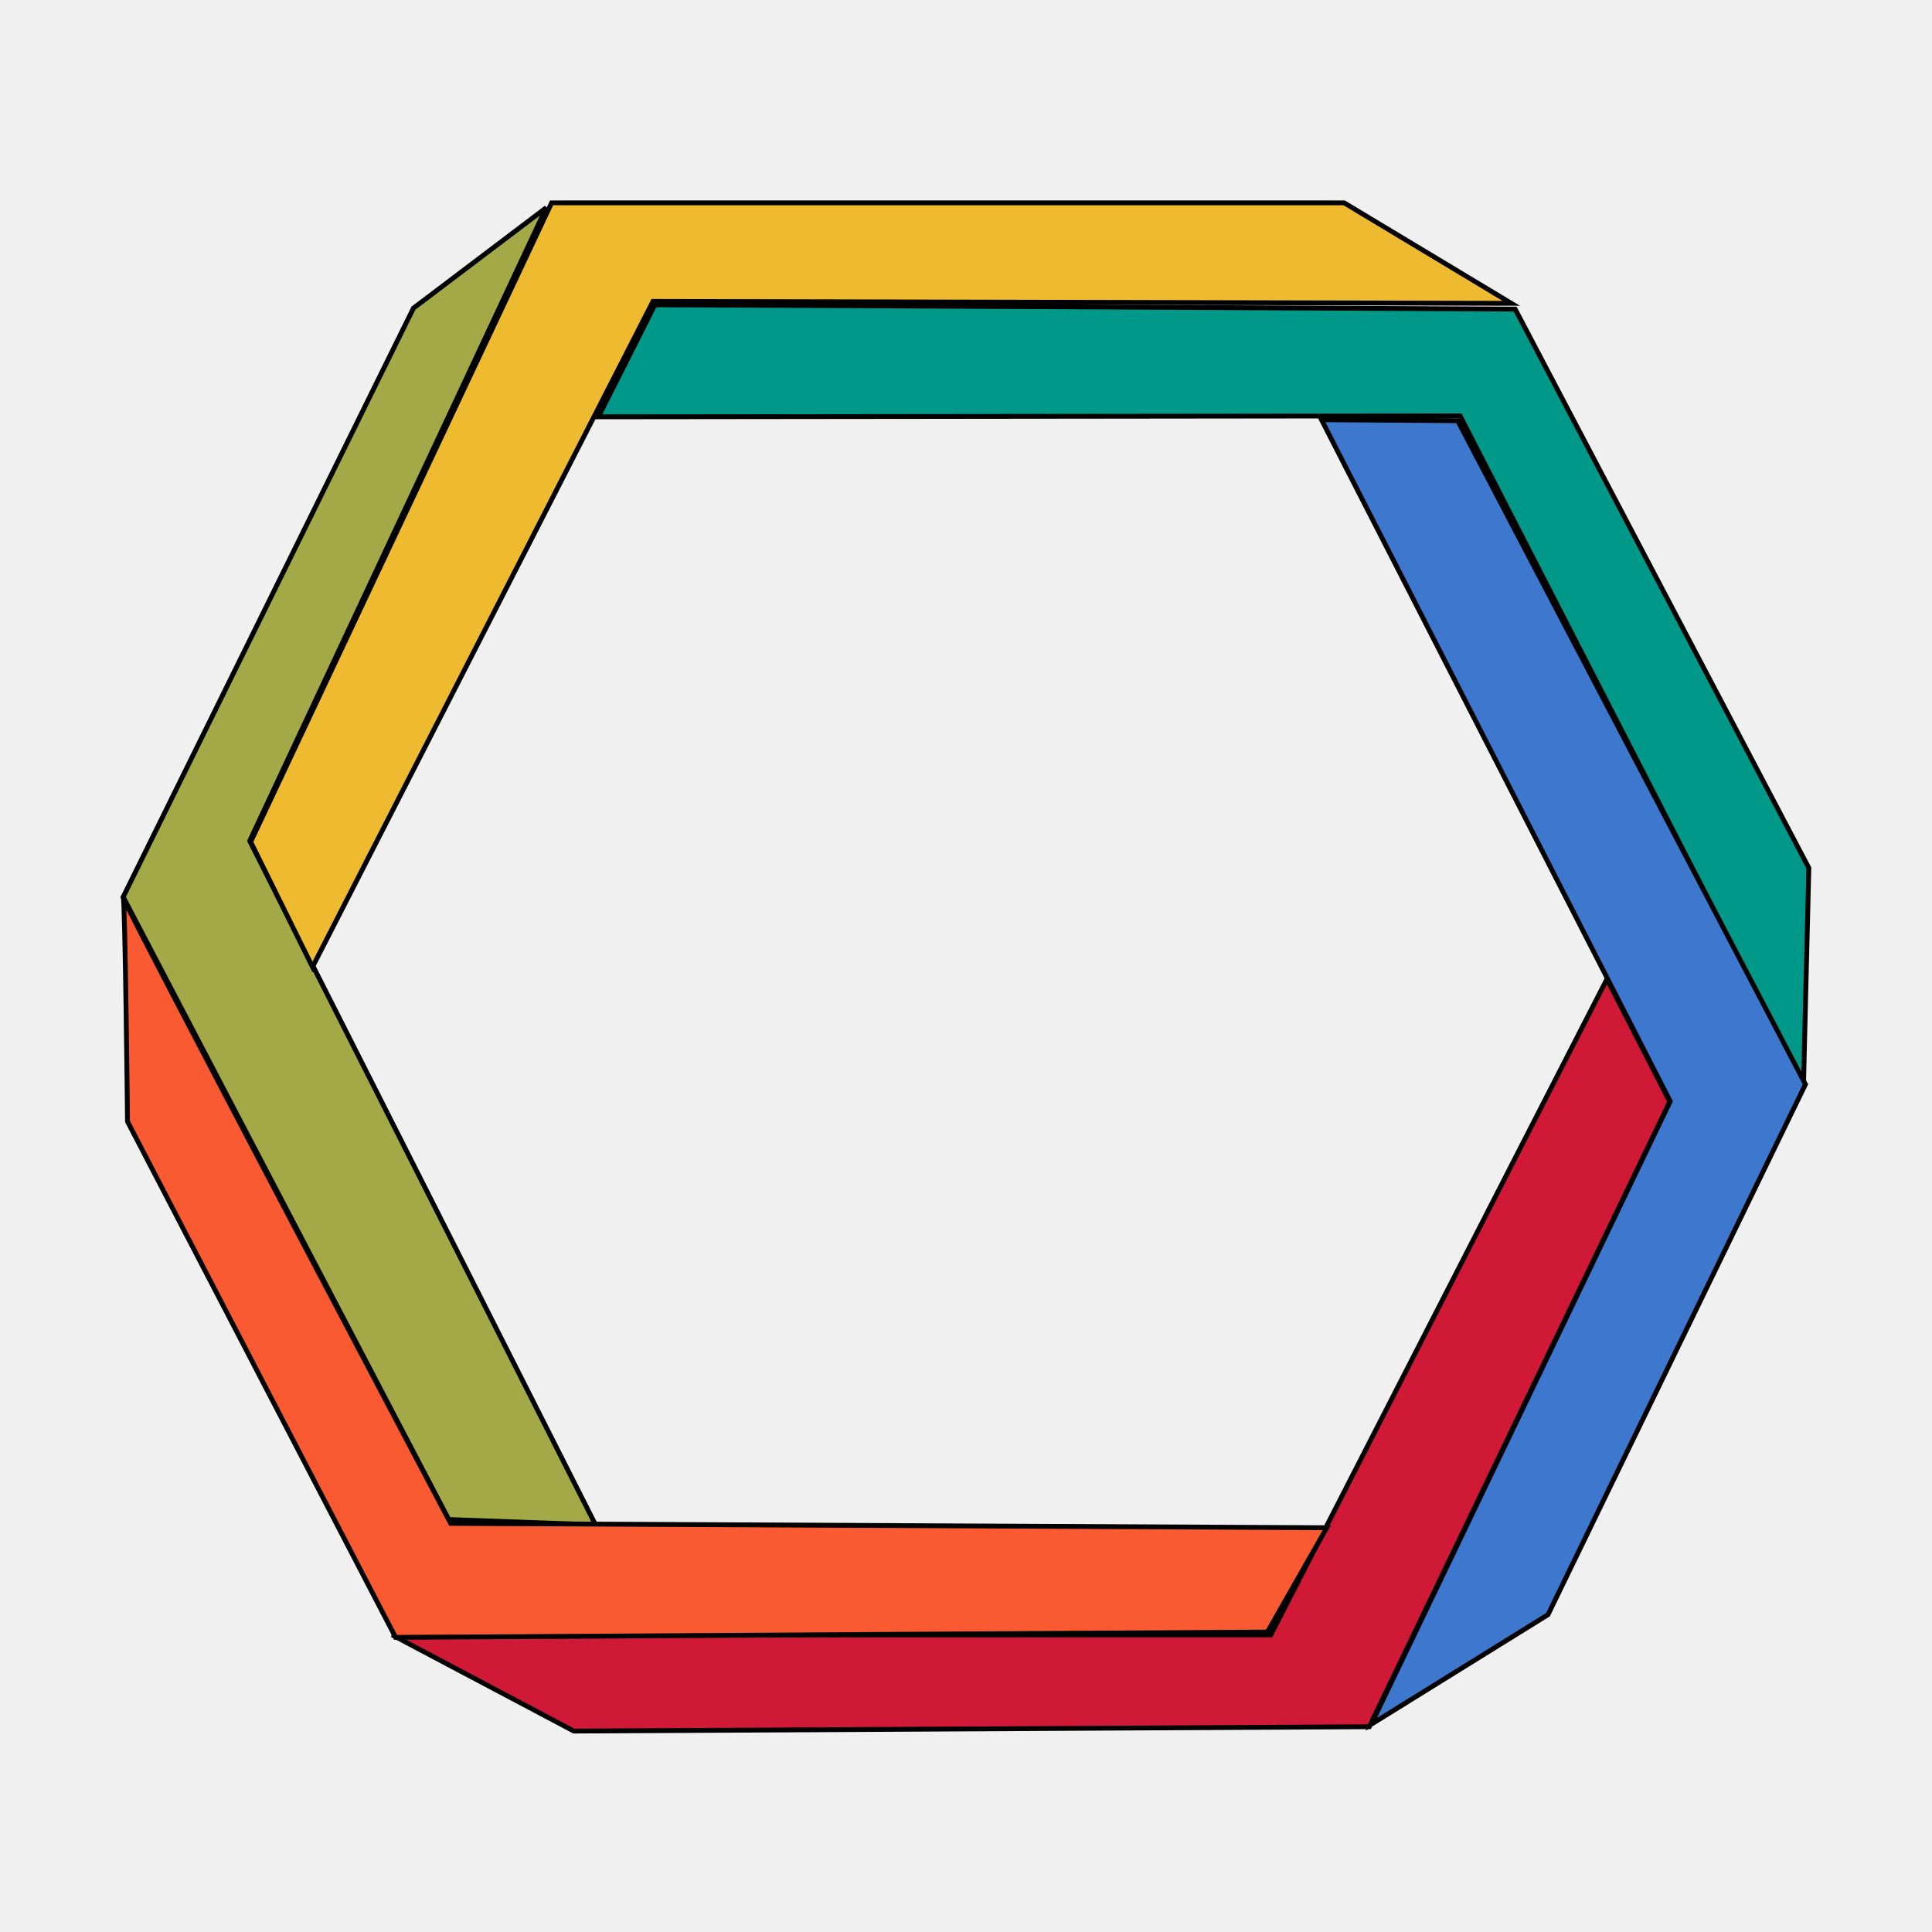
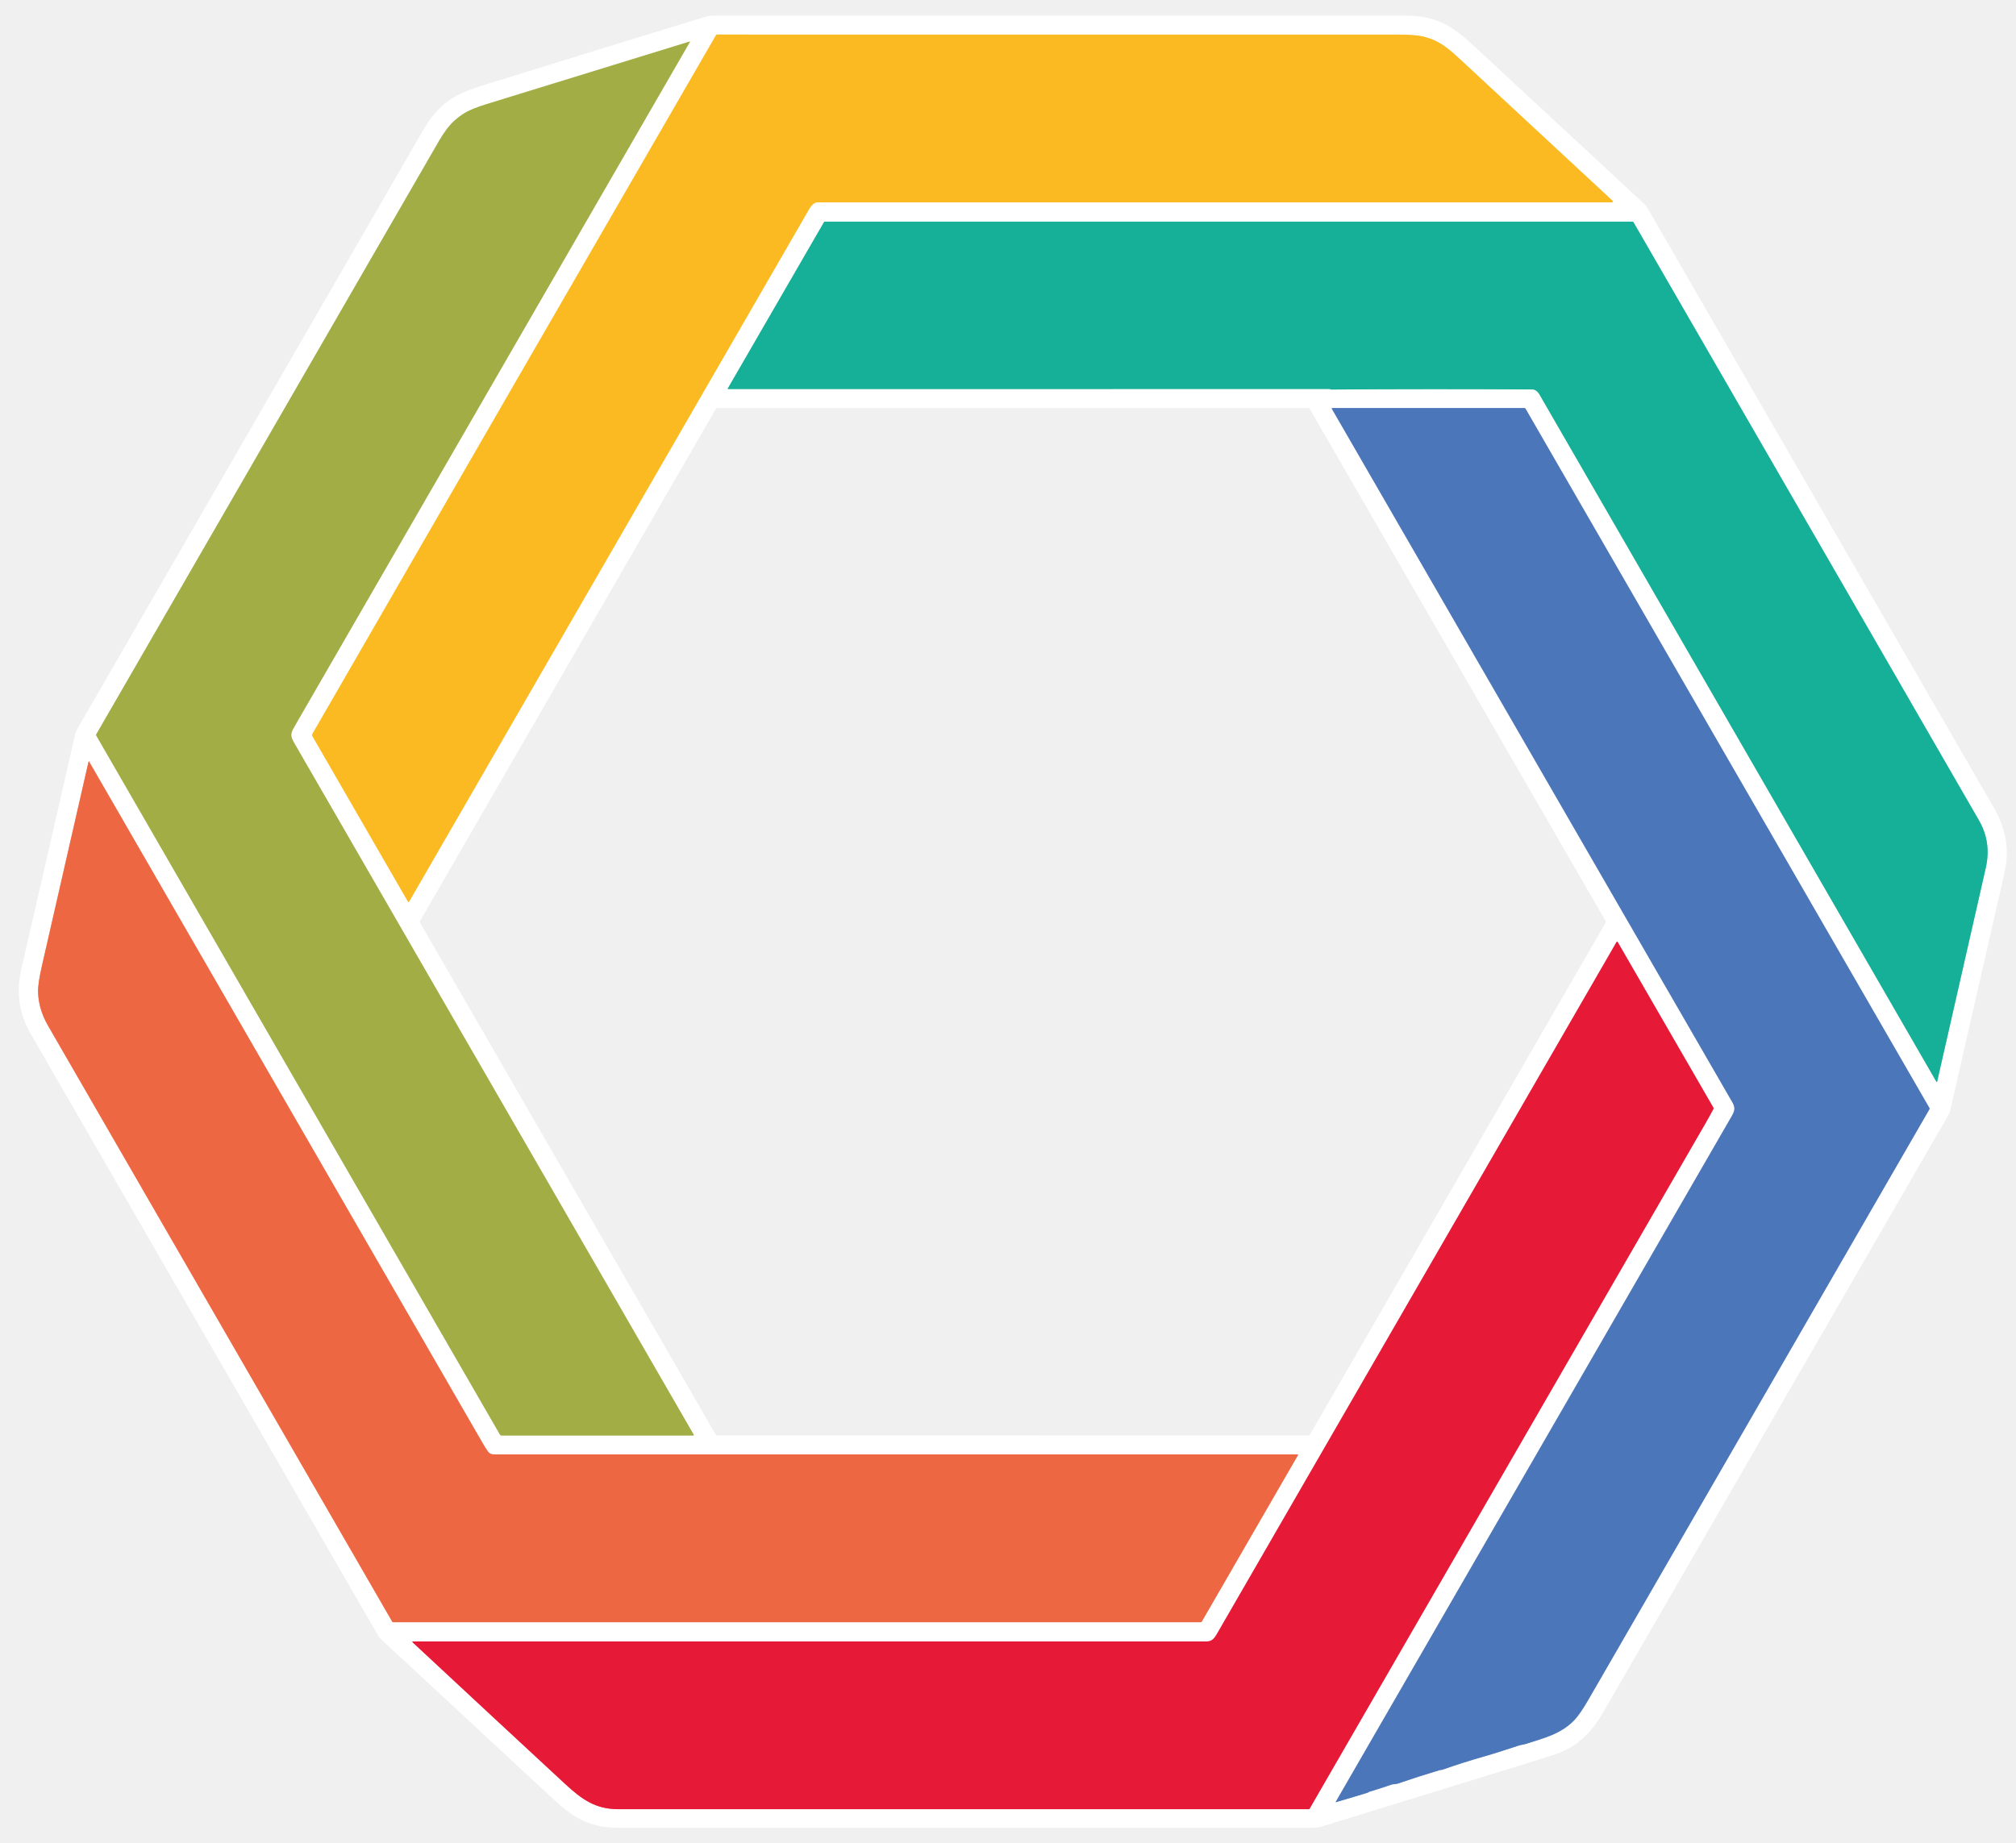
- <svg xmlns="http://www.w3.org/2000/svg" version="1.1" id="svg8977" x="0px" y="0px" viewBox="0 0 400 400" style="enable-background:new 0 0 400 400;" xml:space="preserve">
-   <style type="text/css">
- 	.st0{fill:#A3A947;stroke:#000000;stroke-width:1;}
- 	.st1{fill:#EEBA2F;stroke:#000000;stroke-width:1;}
- 	.st2{fill:#009889;stroke:#000000;stroke-width:1;}
- 	.st3{fill:#3D77CE;stroke:#000000;stroke-width:1;}
- 	.st4{fill:#CF1936;stroke:#000000;stroke-width:1;}
- 	.st5{fill:#F95A31;stroke:#000000;stroke-width:1;}
- </style>
-   <g id="layer1">
-     <path id="path9106" class="st0" d="M85.6,63.8L25.5,185.7l67.4,128.9l30.4,1.1L51.7,174.1L113.1,43L85.6,63.8z" />
-     <path id="path9108" class="st1" d="M51.9,174.3L114.2,42h164.1l34.6,20.8l-177.7-0.4L64.7,200.2   L51.9,174.3z" />
-     <path id="path9110" class="st2" d="M123.9,86.3l11.7-23.2L313.7,64l60.8,115.7l-1.1,44.8L302.3,86.1   L123.9,86.3z" />
-     <path id="path9112" class="st3" d="M273.6,86.9l28.2,0.2l72,137.4l-53.3,109.8L283.9,357l61.9-129   L273.6,86.9z" />
-     <path id="path9114" class="st4" d="M332.7,202.7l-69.6,135.8H81.2l37.6,19.9l164.7-0.9l62.2-129.4   L332.7,202.7z" />
-     <path id="path9116" class="st5" d="M274.7,316.3l-12.3,21.6L81.9,339L26.4,232.2   c0,0-0.5-46.8-0.9-46.4c-0.4,0.4,67.8,129.6,67.8,129.6L274.7,316.3z" />
+ <svg xmlns="http://www.w3.org/2000/svg" version="1.1" viewBox="0 0 1514 1384">
+   <g stroke-width="2.00" fill="none" stroke-linecap="butt">
+     <path stroke="#fddd90" vector-effect="non-scaling-stroke" d="   M 537.73 26.42   C 436.47 201.41 335.62 376.21 234.40 551.67   A 0.91 0.91 90.0 0 0 234.40 552.59   L 306.33 677.19   Q 306.81 678.01 307.28 677.19   Q 457.62 416.77 608.09 156.31   C 609.17 154.43 611.64 152.00 613.56 152.00   Q 912.50 152.00 1210.10 152.00   Q 1212.28 152.00 1210.69 150.52   Q 1155.28 98.97 1101.00 48.70   C 1088.74 37.35 1082.37 30.78 1068.76 27.45   Q 1062.83 26.00 1050.11 26.00   Q 794.32 26.02 538.48 25.98   A 0.87 0.86 -75.0 0 0 537.73 26.42" />
+     <path stroke="#d1d6a3" vector-effect="non-scaling-stroke" d="   M 520.54 1078.31   Q 521.32 1078.31 520.93 1077.64   Q 370.79 817.59 220.56 557.44   C 217.47 552.08 218.73 549.89 221.53 545.04   Q 369.77 288.39 517.98 31.70   Q 518.33 31.10 517.67 31.30   Q 441.65 54.68 365.62 78.16   Q 354.58 81.57 349.47 84.62   C 336.76 92.21 332.68 100.71 323.66 116.33   Q 197.98 333.96 72.27 551.65   A 0.87 0.86 44.7 0 0 72.28 552.51   L 375.42 1077.55   A 1.45 1.44 74.8 0 0 376.67 1078.27   L 520.54 1078.31" />
+     <path stroke="#8bd7cb" vector-effect="non-scaling-stroke" d="   M 1153.77 293.57   Q 1155.13 294.57 1155.97 296.03   L 1454.16 812.43   Q 1454.61 813.20 1454.81 812.33   Q 1473.11 732.12 1491.31 651.91   Q 1495.66 632.70 1486.21 616.29   Q 1441.78 539.14 1226.72 166.94   A 0.87 0.84 -14.0 0 0 1225.97 166.51   L 619.53 166.50   A 0.87 0.86 15.0 0 0 618.78 166.93   L 546.57 291.81   Q 546.33 292.24 546.82 292.24   Q 772.66 292.26 998.50 292.18   Q 998.73 292.18 998.94 292.31   A 1.39 0.50 40.5 0 0 999.68 292.59   Q 1075.33 292.06 1150.99 292.53   C 1152.07 292.54 1153.01 293.01 1153.77 293.57" />
+     <path stroke="#a6bbdd" vector-effect="non-scaling-stroke" d="   M 1028.07 1345.99   Q 1036.72 1343.44 1045.24 1340.47   C 1046.26 1340.12 1048.06 1340.33 1049.45 1339.85   Q 1064.84 1334.56 1080.43 1329.90   Q 1081.61 1329.55 1082.26 1329.50   Q 1082.97 1329.45 1083.23 1329.36   Q 1099.16 1323.74 1115.41 1319.14   C 1124.13 1316.67 1132.31 1313.82 1140.78 1311.14   C 1142.39 1310.63 1144.07 1310.56 1145.79 1310.00   C 1159.33 1305.59 1171.98 1302.75 1182.24 1292.18   Q 1186.47 1287.83 1193.06 1276.43   Q 1321.07 1054.83 1449.00 833.19   A 0.88 0.86 45.6 0 0 1449.00 832.32   L 1145.68 307.05   A 1.11 1.09 74.7 0 0 1144.73 306.50   L 1000.70 306.50   Q 999.89 306.50 1000.29 307.21   Q 1150.57 567.45 1300.82 827.69   C 1303.21 831.83 1303.04 834.08 1300.57 838.35   Q 1151.91 1095.80 1003.25 1353.27   Q 1002.91 1353.86 1003.56 1353.65   C 1005.93 1352.91 1027.55 1346.66 1027.75 1346.31   A 0.64 0.23 -65.1 0 1 1028.07 1345.99" />
+     <path stroke="#f6b4a1" vector-effect="non-scaling-stroke" d="   M 295.27 1218.56   L 901.77 1218.53   A 0.87 0.86 15.0 0 0 902.52 1218.10   L 974.67 1093.20   Q 975.08 1092.50 974.27 1092.50   L 370.73 1092.50   Q 367.93 1092.50 366.33 1090.19   Q 364.36 1087.33 362.64 1084.34   Q 214.85 828.28 67.06 572.32   Q 66.62 571.58 66.43 572.42   Q 48.97 648.87 31.52 725.31   Q 28.41 738.91 28.57 745.02   Q 28.90 758.06 36.05 770.45   Q 165.23 994.25 294.56 1218.15   A 0.83 0.82 74.6 0 0 295.27 1218.56" />
+     <path stroke="#f38c9b" vector-effect="non-scaling-stroke" d="   M 310.06 1233.83   Q 368.06 1287.88 424.36 1340.00   C 437.13 1351.82 447.35 1358.99 464.06 1358.99   Q 723.41 1359.01 982.87 1359.00   A 0.73 0.72 -75.0 0 0 983.50 1358.63   Q 1131.76 1101.88 1280.06 845.06   Q 1284.85 836.76 1286.78 832.97   A 0.93 0.91 -46.8 0 0 1286.76 832.09   L 1214.84 707.59   A 0.46 0.46 -45.0 0 0 1214.04 707.59   Q 1064.70 966.23 915.33 1224.88   C 912.70 1229.44 911.05 1233.00 906.44 1233.00   Q 607.97 1233.01 310.39 1232.99   Q 309.16 1232.99 310.06 1233.83" />
  </g>
+   <path fill="#ffffff" d="   M 285.77 1230.97   Q 284.87 1230.14 284.25 1229.07   Q 153.52 1002.71 23.09 776.67   Q 10.02 754.04 15.95 728.29   Q 36.45 639.19 56.49 551.51   Q 56.97 549.42 58.05 547.56   Q 186.86 324.47 315.51 101.69   Q 322.30 89.93 326.57 85.08   C 338.97 70.99 351.23 67.64 370.81 61.58   Q 449.95 37.07 529.16 12.77   Q 532.50 11.75 535.99 11.75   Q 795.06 11.74 1054.12 11.76   Q 1064.66 11.76 1070.64 13.08   C 1087.72 16.87 1096.55 24.91 1110.51 37.86   Q 1172.11 95.00 1233.69 152.16   Q 1236.24 154.53 1237.98 157.54   Q 1367.85 382.42 1497.69 607.31   Q 1508.96 626.83 1506.68 647.85   Q 1506.27 651.68 1502.67 667.43   Q 1483.59 750.97 1464.51 834.50   Q 1464.19 835.91 1462.19 839.39   Q 1333.22 1062.53 1204.29 1285.71   C 1195.92 1300.20 1186.85 1309.93 1171.87 1316.38   Q 1168.79 1317.71 1152.87 1322.61   Q 1072.85 1347.29 992.83 1371.96   Q 989.50 1372.99 986.01 1372.99   Q 725.85 1373.02 465.68 1372.99   Q 455.82 1372.99 450.07 1371.69   C 433.62 1367.96 425.04 1360.24 411.46 1347.66   Q 349.08 1289.86 285.77 1230.97   Z   M 537.73 26.42   C 436.47 201.41 335.62 376.21 234.40 551.67   A 0.91 0.91 90.0 0 0 234.40 552.59   L 306.33 677.19   Q 306.81 678.01 307.28 677.19   Q 457.62 416.77 608.09 156.31   C 609.17 154.43 611.64 152.00 613.56 152.00   Q 912.50 152.00 1210.10 152.00   Q 1212.28 152.00 1210.69 150.52   Q 1155.28 98.97 1101.00 48.70   C 1088.74 37.35 1082.37 30.78 1068.76 27.45   Q 1062.83 26.00 1050.11 26.00   Q 794.32 26.02 538.48 25.98   A 0.87 0.86 -75.0 0 0 537.73 26.42   Z   M 520.54 1078.31   Q 521.32 1078.31 520.93 1077.64   Q 370.79 817.59 220.56 557.44   C 217.47 552.08 218.73 549.89 221.53 545.04   Q 369.77 288.39 517.98 31.70   Q 518.33 31.10 517.67 31.30   Q 441.65 54.68 365.62 78.16   Q 354.58 81.57 349.47 84.62   C 336.76 92.21 332.68 100.71 323.66 116.33   Q 197.98 333.96 72.27 551.65   A 0.87 0.86 44.7 0 0 72.28 552.51   L 375.42 1077.55   A 1.45 1.44 74.8 0 0 376.67 1078.27   L 520.54 1078.31   Z   M 1153.77 293.57   Q 1155.13 294.57 1155.97 296.03   L 1454.16 812.43   Q 1454.61 813.20 1454.81 812.33   Q 1473.11 732.12 1491.31 651.91   Q 1495.66 632.70 1486.21 616.29   Q 1441.78 539.14 1226.72 166.94   A 0.87 0.84 -14.0 0 0 1225.97 166.51   L 619.53 166.50   A 0.87 0.86 15.0 0 0 618.78 166.93   L 546.57 291.81   Q 546.33 292.24 546.82 292.24   Q 772.66 292.26 998.50 292.18   Q 998.73 292.18 998.94 292.31   A 1.39 0.50 40.5 0 0 999.68 292.59   Q 1075.33 292.06 1150.99 292.53   C 1152.07 292.54 1153.01 293.01 1153.77 293.57   Z   M 982.90 1078.31   A 0.79 0.76 14.3 0 0 983.58 1077.92   L 1205.82 693.04   A 1.16 1.16 45.0 0 0 1205.82 691.90   L 983.50 306.94   A 0.87 0.86 75.0 0 0 982.75 306.50   L 538.73 306.50   A 1.34 1.33 -74.6 0 0 537.58 307.16   L 315.36 691.99   A 0.96 0.94 -45.6 0 0 315.36 692.92   L 537.57 1077.79   A 0.87 0.86 -15.0 0 0 538.32 1078.22   L 982.90 1078.31   Z   M 1028.07 1345.99   Q 1036.72 1343.44 1045.24 1340.47   C 1046.26 1340.12 1048.06 1340.33 1049.45 1339.85   Q 1064.84 1334.56 1080.43 1329.90   Q 1081.61 1329.55 1082.26 1329.50   Q 1082.97 1329.45 1083.23 1329.36   Q 1099.16 1323.74 1115.41 1319.14   C 1124.13 1316.67 1132.31 1313.82 1140.78 1311.14   C 1142.39 1310.63 1144.07 1310.56 1145.79 1310.00   C 1159.33 1305.59 1171.98 1302.75 1182.24 1292.18   Q 1186.47 1287.83 1193.06 1276.43   Q 1321.07 1054.83 1449.00 833.19   A 0.88 0.86 45.6 0 0 1449.00 832.32   L 1145.68 307.05   A 1.11 1.09 74.7 0 0 1144.73 306.50   L 1000.70 306.50   Q 999.89 306.50 1000.29 307.21   Q 1150.57 567.45 1300.82 827.69   C 1303.21 831.83 1303.04 834.08 1300.57 838.35   Q 1151.91 1095.80 1003.25 1353.27   Q 1002.91 1353.86 1003.56 1353.65   C 1005.93 1352.91 1027.55 1346.66 1027.75 1346.31   A 0.64 0.23 -65.1 0 1 1028.07 1345.99   Z   M 295.27 1218.56   L 901.77 1218.53   A 0.87 0.86 15.0 0 0 902.52 1218.10   L 974.67 1093.20   Q 975.08 1092.50 974.27 1092.50   L 370.73 1092.50   Q 367.93 1092.50 366.33 1090.19   Q 364.36 1087.33 362.64 1084.34   Q 214.85 828.28 67.06 572.32   Q 66.62 571.58 66.43 572.42   Q 48.97 648.87 31.52 725.31   Q 28.41 738.91 28.57 745.02   Q 28.90 758.06 36.05 770.45   Q 165.23 994.25 294.56 1218.15   A 0.83 0.82 74.6 0 0 295.27 1218.56   Z   M 310.06 1233.83   Q 368.06 1287.88 424.36 1340.00   C 437.13 1351.82 447.35 1358.99 464.06 1358.99   Q 723.41 1359.01 982.87 1359.00   A 0.73 0.72 -75.0 0 0 983.50 1358.63   Q 1131.76 1101.88 1280.06 845.06   Q 1284.85 836.76 1286.78 832.97   A 0.93 0.91 -46.8 0 0 1286.76 832.09   L 1214.84 707.59   A 0.46 0.46 -45.0 0 0 1214.04 707.59   Q 1064.70 966.23 915.33 1224.88   C 912.70 1229.44 911.05 1233.00 906.44 1233.00   Q 607.97 1233.01 310.39 1232.99   Q 309.16 1232.99 310.06 1233.83   Z" />
+   <path fill="#fbba21" d="   M 234.40 551.67   C 335.62 376.21 436.47 201.41 537.73 26.42   A 0.87 0.86 -75.0 0 1 538.48 25.98   Q 794.32 26.02 1050.11 26.00   Q 1062.83 26.00 1068.76 27.45   C 1082.37 30.78 1088.74 37.35 1101.00 48.70   Q 1155.28 98.97 1210.69 150.52   Q 1212.28 152.00 1210.10 152.00   Q 912.50 152.00 613.56 152.00   C 611.64 152.00 609.17 154.43 608.09 156.31   Q 457.62 416.77 307.28 677.19   Q 306.81 678.01 306.33 677.19   L 234.40 552.59   A 0.91 0.91 -90.0 0 1 234.40 551.67   Z" />
+   <path fill="#a2ad46" d="   M 520.54 1078.31   L 376.67 1078.27   A 1.45 1.44 74.8 0 1 375.42 1077.55   L 72.28 552.51   A 0.87 0.86 44.7 0 1 72.27 551.65   Q 197.98 333.96 323.66 116.33   C 332.68 100.71 336.76 92.21 349.47 84.62   Q 354.58 81.57 365.62 78.16   Q 441.65 54.68 517.67 31.30   Q 518.33 31.10 517.98 31.70   Q 369.77 288.39 221.53 545.04   C 218.73 549.89 217.47 552.08 220.56 557.44   Q 370.79 817.59 520.93 1077.64   Q 521.32 1078.31 520.54 1078.31   Z" />
+   <path fill="#16af97" d="   M 1153.77 293.57   C 1153.01 293.01 1152.07 292.54 1150.99 292.53   Q 1075.33 292.06 999.68 292.59   A 1.39 0.50 40.5 0 1 998.94 292.31   Q 998.73 292.18 998.50 292.18   Q 772.66 292.26 546.82 292.24   Q 546.33 292.24 546.57 291.81   L 618.78 166.93   A 0.87 0.86 15.0 0 1 619.53 166.50   L 1225.97 166.51   A 0.87 0.84 -14.0 0 1 1226.72 166.94   Q 1441.78 539.14 1486.21 616.29   Q 1495.66 632.70 1491.31 651.91   Q 1473.11 732.12 1454.81 812.33   Q 1454.61 813.20 1454.16 812.43   L 1155.97 296.03   Q 1155.13 294.57 1153.77 293.57   Z" />
+   <path fill="#4c76ba" d="   M 1027.75 1346.31   C 1027.55 1346.66 1005.93 1352.91 1003.56 1353.65   Q 1002.91 1353.86 1003.25 1353.27   Q 1151.91 1095.80 1300.57 838.35   C 1303.04 834.08 1303.21 831.83 1300.82 827.69   Q 1150.57 567.45 1000.29 307.21   Q 999.89 306.50 1000.70 306.50   L 1144.73 306.50   A 1.11 1.09 74.7 0 1 1145.68 307.05   L 1449.00 832.32   A 0.88 0.86 45.6 0 1 1449.00 833.19   Q 1321.07 1054.83 1193.06 1276.43   Q 1186.47 1287.83 1182.24 1292.18   C 1171.98 1302.75 1159.33 1305.59 1145.79 1310.00   C 1144.07 1310.56 1142.39 1310.63 1140.78 1311.14   C 1132.31 1313.82 1124.13 1316.67 1115.41 1319.14   Q 1099.16 1323.74 1083.23 1329.36   Q 1082.97 1329.45 1082.26 1329.50   Q 1081.61 1329.55 1080.43 1329.90   Q 1064.84 1334.56 1049.45 1339.85   C 1048.06 1340.33 1046.26 1340.12 1045.24 1340.47   Q 1036.72 1343.44 1028.07 1345.99   A 0.64 0.23 -65.1 0 0 1027.75 1346.31   Z" />
+   <path fill="#ed6842" d="   M 295.27 1218.56   A 0.83 0.82 74.6 0 1 294.56 1218.15   Q 165.23 994.25 36.05 770.45   Q 28.90 758.06 28.57 745.02   Q 28.41 738.91 31.52 725.31   Q 48.97 648.87 66.43 572.42   Q 66.62 571.58 67.06 572.32   Q 214.85 828.28 362.64 1084.34   Q 364.36 1087.33 366.33 1090.19   Q 367.93 1092.50 370.73 1092.50   L 974.27 1092.50   Q 975.08 1092.50 974.67 1093.20   L 902.52 1218.10   A 0.87 0.86 15.0 0 1 901.77 1218.53   L 295.27 1218.56   Z" />
+   <path fill="#e61937" d="   M 310.06 1233.83   Q 309.16 1232.99 310.39 1232.99   Q 607.97 1233.01 906.44 1233.00   C 911.05 1233.00 912.70 1229.44 915.33 1224.88   Q 1064.70 966.23 1214.04 707.59   A 0.46 0.46 0.0 0 1 1214.84 707.59   L 1286.76 832.09   A 0.93 0.91 -46.8 0 1 1286.78 832.97   Q 1284.85 836.76 1280.06 845.06   Q 1131.76 1101.88 983.50 1358.63   A 0.73 0.72 -75.0 0 1 982.87 1359.00   Q 723.41 1359.01 464.06 1358.99   C 447.35 1358.99 437.13 1351.82 424.36 1340.00   Q 368.06 1287.88 310.06 1233.83   Z" />
</svg>
